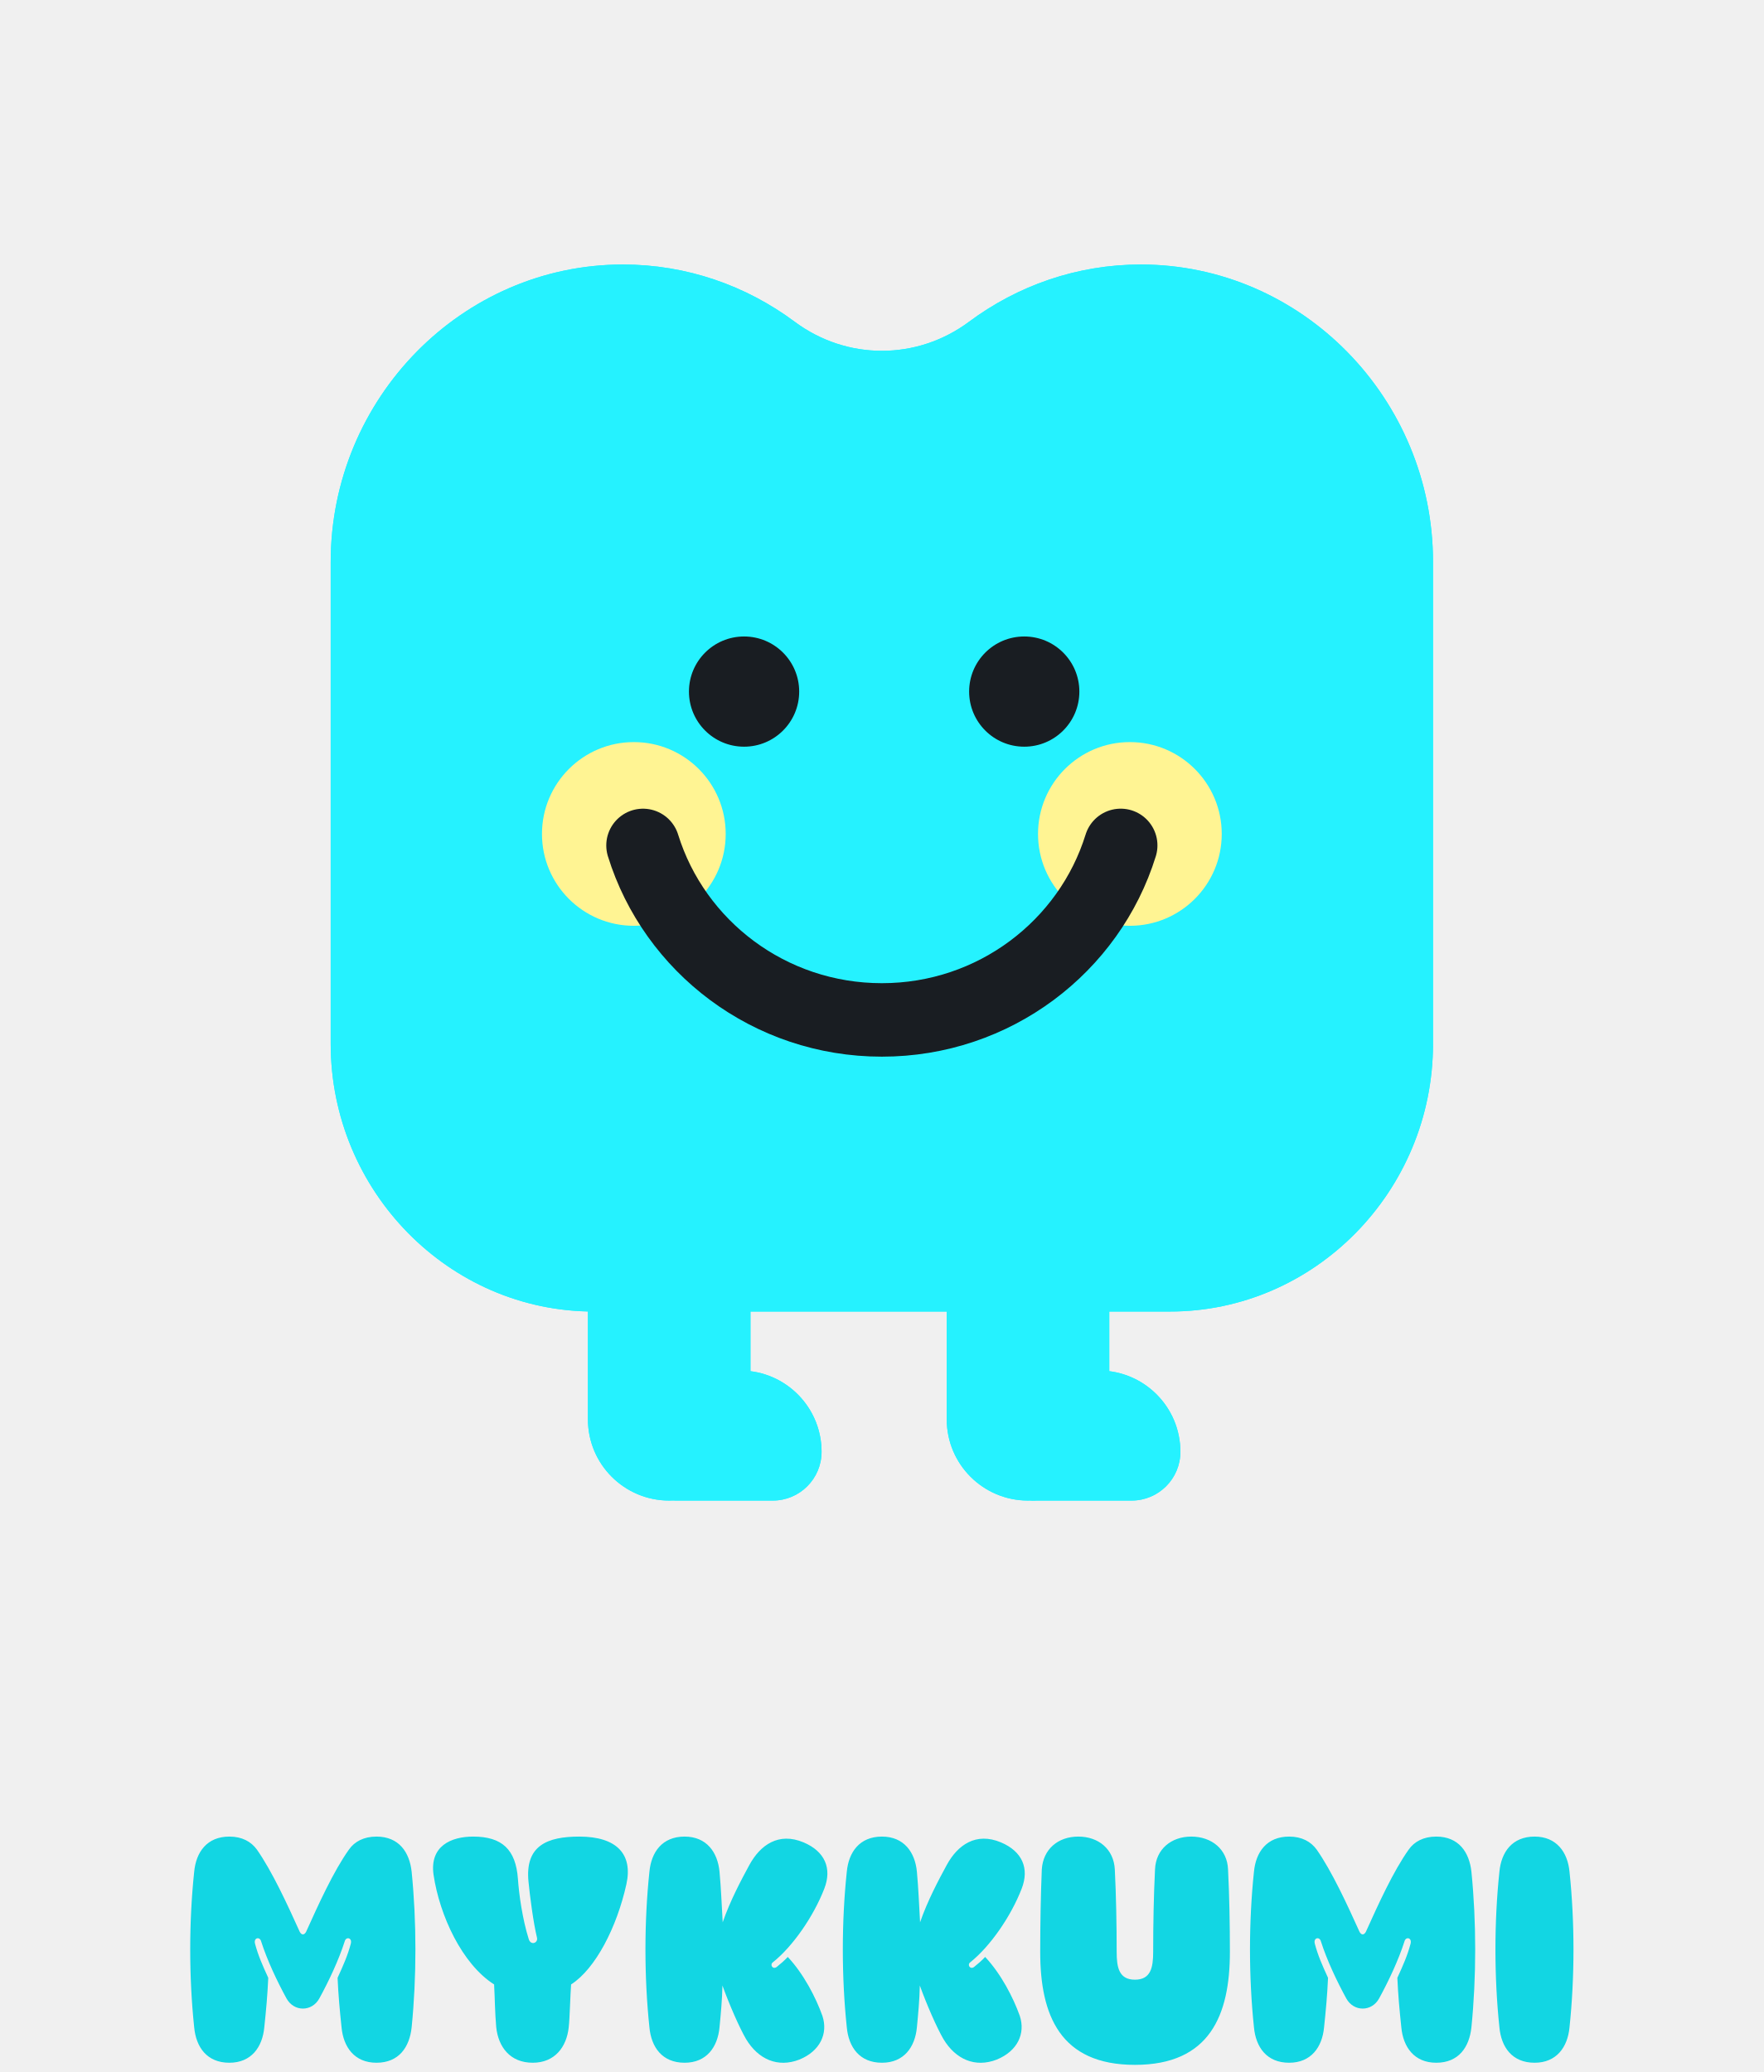
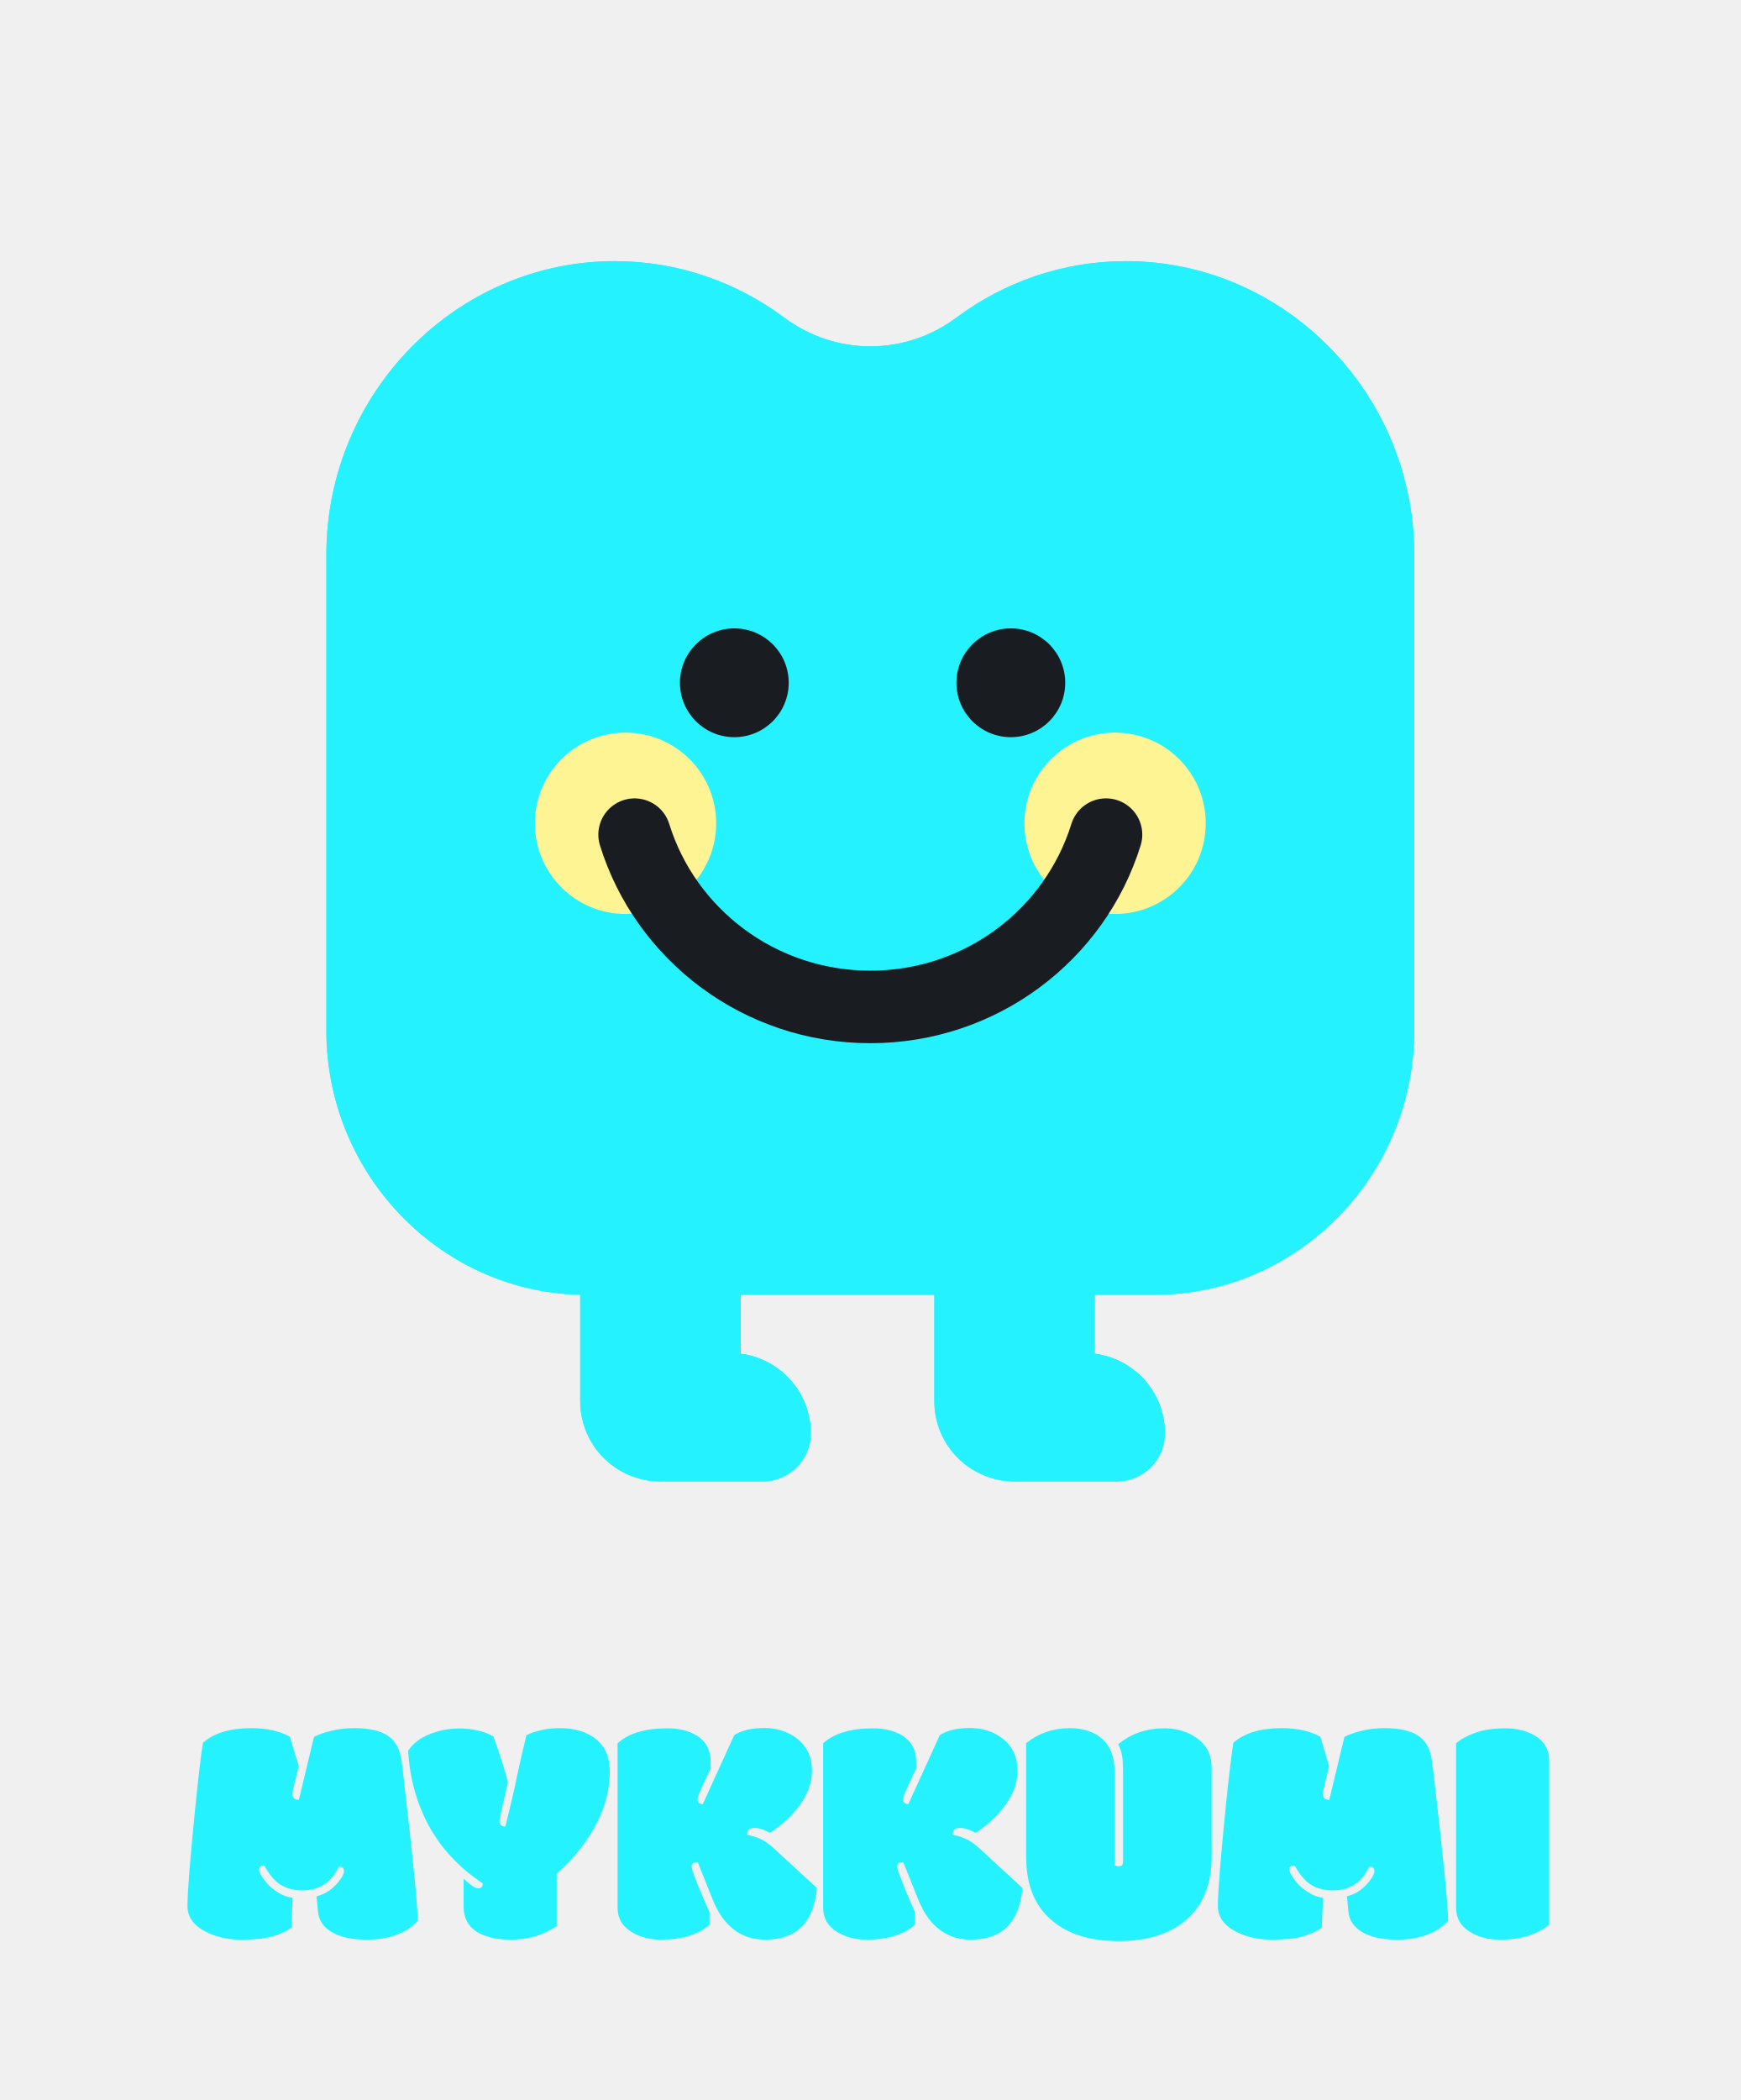
- <svg xmlns="http://www.w3.org/2000/svg" width="160" height="188" viewBox="0 0 160 188" fill="none">
-   <g clip-path="url(#clip0_1246_572)">
-     <path d="M24.336 179.456C24.264 181.04 24.144 182.36 23.976 183.944C23.808 185.744 22.8 187.16 20.808 187.16C18.768 187.16 17.784 185.744 17.616 183.944C17.136 179.384 17.136 174.368 17.616 169.832C17.784 168.056 18.768 166.64 20.808 166.64C21.96 166.64 22.776 167.096 23.304 167.816C24.696 169.808 26.064 172.784 27.192 175.28C27.36 175.592 27.6 175.592 27.768 175.28C28.896 172.784 30.24 169.808 31.656 167.816C32.16 167.096 33 166.64 34.152 166.64C36.192 166.64 37.152 168.056 37.344 169.832C37.8 174.368 37.8 179.384 37.344 183.944C37.152 185.744 36.192 187.16 34.152 187.16C32.16 187.16 31.152 185.744 30.984 183.944C30.816 182.36 30.696 181.04 30.624 179.456C31.152 178.304 31.536 177.44 31.824 176.36C31.968 175.808 31.392 175.688 31.272 176.144C30.72 177.872 29.808 179.792 28.968 181.328C28.296 182.552 26.664 182.552 25.992 181.328C25.152 179.792 24.24 177.872 23.688 176.144C23.568 175.688 22.992 175.808 23.136 176.36C23.424 177.44 23.808 178.304 24.336 179.456ZM44.825 180.056C41.921 178.208 39.881 173.816 39.329 170.096C38.969 167.504 40.913 166.64 42.929 166.64C45.545 166.64 46.793 167.816 46.985 170.48C47.081 171.872 47.393 174.128 47.969 175.952C48.161 176.552 48.833 176.288 48.713 175.808C48.377 174.416 48.065 171.992 47.945 170.744C47.609 167.456 49.649 166.64 52.553 166.64C55.961 166.64 57.425 168.248 56.825 170.96C55.961 174.872 54.017 178.64 51.809 180.056C51.737 180.944 51.689 183.104 51.593 183.944C51.401 185.744 50.321 187.16 48.329 187.16C46.265 187.16 45.209 185.72 45.017 183.944C44.897 182.6 44.897 181.4 44.825 180.056ZM65.537 180.152C65.513 181.448 65.393 182.696 65.273 183.944C65.105 185.744 64.097 187.16 62.105 187.16C60.065 187.16 59.081 185.744 58.913 183.944C58.433 179.384 58.433 174.368 58.913 169.832C59.081 168.056 60.065 166.64 62.105 166.64C64.097 166.64 65.105 168.056 65.273 169.832C65.417 171.392 65.465 172.784 65.561 174.416C66.233 172.472 67.241 170.576 67.985 169.208C68.969 167.408 70.625 166.208 72.905 167.168C74.825 167.984 75.497 169.52 74.777 171.368C73.793 173.912 71.897 176.624 70.121 178.04C69.809 178.256 70.097 178.736 70.457 178.472C70.817 178.184 71.153 177.896 71.465 177.56C72.905 179.096 74.009 181.232 74.609 182.912C75.137 184.52 74.393 186.104 72.521 186.872C70.553 187.64 68.777 186.848 67.673 185C67.073 183.968 66.161 181.88 65.537 180.152ZM83.443 180.152C83.419 181.448 83.299 182.696 83.179 183.944C83.011 185.744 82.003 187.16 80.011 187.16C77.971 187.16 76.987 185.744 76.819 183.944C76.339 179.384 76.339 174.368 76.819 169.832C76.987 168.056 77.971 166.64 80.011 166.64C82.003 166.64 83.011 168.056 83.179 169.832C83.323 171.392 83.371 172.784 83.467 174.416C84.139 172.472 85.147 170.576 85.891 169.208C86.875 167.408 88.531 166.208 90.811 167.168C92.731 167.984 93.403 169.52 92.683 171.368C91.699 173.912 89.803 176.624 88.027 178.04C87.715 178.256 88.003 178.736 88.363 178.472C88.723 178.184 89.059 177.896 89.371 177.56C90.811 179.096 91.915 181.232 92.515 182.912C93.043 184.52 92.299 186.104 90.427 186.872C88.459 187.64 86.683 186.848 85.579 185C84.979 183.968 84.067 181.88 83.443 180.152ZM102.957 187.352C96.165 187.352 94.365 182.84 94.365 177.104C94.365 174.632 94.413 171.992 94.509 169.616C94.629 167.792 95.973 166.64 97.821 166.64C99.669 166.64 101.037 167.792 101.133 169.616C101.253 171.992 101.301 174.632 101.301 177.104C101.301 178.52 101.517 179.624 102.957 179.624C104.397 179.624 104.613 178.52 104.613 177.104C104.613 174.632 104.661 171.992 104.781 169.616C104.853 167.792 106.245 166.64 108.069 166.64C109.917 166.64 111.333 167.792 111.405 169.616C111.525 171.992 111.573 174.632 111.573 177.104C111.573 182.84 109.749 187.352 102.957 187.352ZM120.476 179.456C120.404 181.04 120.284 182.36 120.116 183.944C119.948 185.744 118.94 187.16 116.948 187.16C114.908 187.16 113.924 185.744 113.756 183.944C113.276 179.384 113.276 174.368 113.756 169.832C113.924 168.056 114.908 166.64 116.948 166.64C118.1 166.64 118.916 167.096 119.444 167.816C120.836 169.808 122.204 172.784 123.332 175.28C123.5 175.592 123.74 175.592 123.908 175.28C125.036 172.784 126.38 169.808 127.796 167.816C128.3 167.096 129.14 166.64 130.292 166.64C132.332 166.64 133.292 168.056 133.484 169.832C133.94 174.368 133.94 179.384 133.484 183.944C133.292 185.744 132.332 187.16 130.292 187.16C128.3 187.16 127.292 185.744 127.124 183.944C126.956 182.36 126.836 181.04 126.764 179.456C127.292 178.304 127.676 177.44 127.964 176.36C128.108 175.808 127.532 175.688 127.412 176.144C126.86 177.872 125.948 179.792 125.108 181.328C124.436 182.552 122.804 182.552 122.132 181.328C121.292 179.792 120.38 177.872 119.828 176.144C119.708 175.688 119.132 175.808 119.276 176.36C119.564 177.44 119.948 178.304 120.476 179.456ZM136.022 183.944C135.542 179.384 135.542 174.368 136.022 169.832C136.19 168.056 137.174 166.64 139.214 166.64C141.206 166.64 142.214 168.056 142.382 169.832C142.862 174.368 142.862 179.384 142.382 183.944C142.214 185.744 141.206 187.16 139.214 187.16C137.174 187.16 136.19 185.744 136.022 183.944Z" fill="#12D6E3" />
-     <mask id="mask0_1246_572" style="mask-type:luminance" maskUnits="userSpaceOnUse" x="0" y="0" width="160" height="160">
-       <path d="M160 0H0V160H160V0Z" fill="white" />
-     </mask>
-     <g mask="url(#mask0_1246_572)">
-       <path d="M103.494 24C97.681 24 92.29 25.93 87.908 29.193C83.183 32.711 76.817 32.711 72.093 29.193C67.712 25.93 62.321 24 56.508 24C41.928 24 30 36.145 30 50.989V94.71C30 108.069 40.735 119 53.857 119H106.143C119.265 119 130 108.069 130 94.71V50.989C130.002 36.145 118.073 24 103.494 24Z" fill="#25F2FF" />
-       <path d="M67.5 67.75C70.261 67.75 72.5 65.511 72.5 62.75C72.5 59.989 70.261 57.75 67.5 57.75C64.739 57.75 62.5 59.989 62.5 62.75C62.5 65.511 64.739 67.75 67.5 67.75Z" fill="#191D22" />
-       <path d="M92.917 67.75C95.678 67.75 97.917 65.511 97.917 62.75C97.917 59.989 95.678 57.75 92.917 57.75C90.155 57.75 87.917 59.989 87.917 62.75C87.917 65.511 90.155 67.75 92.917 67.75Z" fill="#191D22" />
-       <path d="M102.5 84C107.102 84 110.833 80.269 110.833 75.667C110.833 71.064 107.102 67.333 102.5 67.333C97.898 67.333 94.167 71.064 94.167 75.667C94.167 80.269 97.898 84 102.5 84Z" fill="#FFF493" />
-       <path d="M57.5 84C62.102 84 65.833 80.269 65.833 75.667C65.833 71.064 62.102 67.333 57.5 67.333C52.898 67.333 49.167 71.064 49.167 75.667C49.167 80.269 52.898 84 57.5 84Z" fill="#FFF493" />
-       <path d="M101.667 76.707C98.826 85.874 90.2 92.541 80 92.541C69.8 92.541 61.175 85.876 58.333 76.709" stroke="#191D22" stroke-width="6.667" stroke-miterlimit="10" stroke-linecap="round" />
-       <path fill-rule="evenodd" clip-rule="evenodd" d="M60.707 111.083C64.779 111.083 68.08 114.384 68.08 118.456V124.412C71.715 124.866 74.531 127.97 74.531 131.728C74.531 134.17 72.549 136.152 70.107 136.152H61.26C61.199 136.152 61.138 136.149 61.078 136.143C60.955 136.149 60.831 136.152 60.707 136.152C56.635 136.152 53.334 132.851 53.334 128.779V118.456C53.334 114.384 56.635 111.083 60.707 111.083Z" fill="#25F2FF" />
-       <path d="M100.631 118.456C100.631 114.384 97.33 111.083 93.258 111.083C89.186 111.083 85.885 114.384 85.885 118.456V128.779C85.885 132.851 89.186 136.152 93.258 136.152C97.33 136.152 100.631 132.851 100.631 128.779V118.456Z" fill="#25F2FF" />
-       <path d="M93.811 124.355H99.71C103.78 124.355 107.083 127.658 107.083 131.728C107.083 134.17 105.101 136.152 102.659 136.152H93.811C92.835 136.152 92.041 135.359 92.041 134.382V126.124C92.041 125.148 92.835 124.355 93.811 124.355Z" fill="#25F2FF" />
-       <path d="M103.494 24C97.681 24 92.29 25.93 87.908 29.193C83.183 32.711 76.817 32.711 72.093 29.193C67.712 25.93 62.321 24 56.508 24C41.928 24 30 36.145 30 50.989V94.71C30 108.069 40.735 119 53.857 119H106.143C119.265 119 130 108.069 130 94.71V50.989C130.002 36.145 118.073 24 103.494 24Z" fill="#25F2FF" />
-       <path d="M67.5 67.75C70.261 67.75 72.5 65.511 72.5 62.75C72.5 59.989 70.261 57.75 67.5 57.75C64.739 57.75 62.5 59.989 62.5 62.75C62.5 65.511 64.739 67.75 67.5 67.75Z" fill="#191D22" />
-       <path d="M92.917 67.75C95.678 67.75 97.917 65.511 97.917 62.75C97.917 59.989 95.678 57.75 92.917 57.75C90.155 57.75 87.917 59.989 87.917 62.75C87.917 65.511 90.155 67.75 92.917 67.75Z" fill="#191D22" />
-       <path d="M102.5 84C107.102 84 110.833 80.269 110.833 75.667C110.833 71.064 107.102 67.333 102.5 67.333C97.898 67.333 94.167 71.064 94.167 75.667C94.167 80.269 97.898 84 102.5 84Z" fill="#FFF493" />
-       <path d="M57.5 84C62.102 84 65.833 80.269 65.833 75.667C65.833 71.064 62.102 67.333 57.5 67.333C52.898 67.333 49.167 71.064 49.167 75.667C49.167 80.269 52.898 84 57.5 84Z" fill="#FFF493" />
-       <path d="M101.667 76.707C98.826 85.874 90.2 92.541 80 92.541C69.8 92.541 61.175 85.876 58.333 76.709" stroke="#191D22" stroke-width="6.667" stroke-miterlimit="10" stroke-linecap="round" />
-       <path fill-rule="evenodd" clip-rule="evenodd" d="M60.707 111.083C64.779 111.083 68.08 114.384 68.08 118.456V124.412C71.715 124.866 74.531 127.97 74.531 131.728C74.531 134.17 72.549 136.152 70.107 136.152H61.26C61.199 136.152 61.138 136.149 61.078 136.143C60.955 136.149 60.831 136.152 60.707 136.152C56.635 136.152 53.334 132.851 53.334 128.779V118.456C53.334 114.384 56.635 111.083 60.707 111.083Z" fill="#25F2FF" />
-       <path d="M100.631 118.456C100.631 114.384 97.33 111.083 93.258 111.083C89.186 111.083 85.885 114.384 85.885 118.456V128.779C85.885 132.851 89.186 136.152 93.258 136.152C97.33 136.152 100.631 132.851 100.631 128.779V118.456Z" fill="#25F2FF" />
-       <path d="M93.811 124.355H99.71C103.78 124.355 107.083 127.658 107.083 131.728C107.083 134.17 105.101 136.152 102.659 136.152H93.811C92.835 136.152 92.041 135.359 92.041 134.382V126.124C92.041 125.148 92.835 124.355 93.811 124.355Z" fill="#25F2FF" />
-     </g>
+ <svg xmlns="http://www.w3.org/2000/svg" width="160" height="193" viewBox="0 0 160 193" fill="none">
+   <path d="M33.711 178.264C32.373 178.264 31.323 178.044 30.561 177.604C29.741 177.146 29.297 176.496 29.229 175.656L29.097 174.279C29.995 174.064 30.752 173.508 31.367 172.609C31.533 172.355 31.616 172.136 31.616 171.95C31.616 171.696 31.489 171.569 31.235 171.569H31.191C31.182 171.579 31.162 171.584 31.133 171.584C30.449 173.02 29.341 173.737 27.808 173.737C27.026 173.737 26.357 173.566 25.801 173.225C25.254 172.883 24.751 172.292 24.292 171.452H24.204C23.94 171.452 23.809 171.564 23.809 171.789C23.809 171.945 23.867 172.121 23.984 172.316C24.375 172.971 24.863 173.483 25.449 173.854C25.908 174.167 26.392 174.353 26.899 174.411L26.782 177.18C26.196 177.561 25.576 177.834 24.922 178C24.277 178.176 23.355 178.264 22.153 178.264C20.962 178.264 19.898 178.029 18.96 177.561C17.808 176.984 17.231 176.184 17.231 175.158C17.231 173.879 17.485 170.72 17.993 165.681C18.267 163.054 18.486 161.218 18.652 160.173C19.658 159.274 21.143 158.825 23.105 158.825C24.531 158.825 25.713 159.089 26.65 159.616L27.456 162.312L26.943 164.465C26.904 164.611 26.885 164.753 26.885 164.89C26.885 165.231 27.08 165.407 27.471 165.417L28.862 159.631C29.263 159.416 29.785 159.23 30.43 159.074C31.074 158.908 31.777 158.825 32.539 158.825C33.965 158.825 35.02 159.069 35.703 159.558C36.397 160.036 36.807 160.847 36.934 161.989C36.963 162.204 37.007 162.561 37.065 163.059C37.954 170.695 38.398 175.192 38.398 176.55C37.315 177.692 35.752 178.264 33.711 178.264ZM43.965 173.547C44.238 173.547 44.375 173.396 44.375 173.093C42.217 171.657 40.566 169.895 39.424 167.805C38.291 165.715 37.656 163.41 37.52 160.891C37.959 160.236 38.613 159.733 39.482 159.382C40.361 159.03 41.265 158.854 42.192 158.854C43.413 158.854 44.463 159.094 45.342 159.572C45.889 161.047 46.338 162.453 46.69 163.791C46.211 165.9 45.972 166.955 45.972 166.955C45.933 167.102 45.913 167.238 45.913 167.365C45.913 167.697 46.089 167.863 46.44 167.863C46.558 167.492 46.831 166.369 47.261 164.494C47.368 164.016 47.51 163.352 47.685 162.502C47.871 161.643 48.105 160.632 48.389 159.47C49.287 159.04 50.312 158.825 51.465 158.825C52.861 158.825 53.975 159.167 54.805 159.851C55.635 160.524 56.05 161.501 56.05 162.78C56.05 164.655 55.523 166.481 54.468 168.259C53.638 169.665 52.539 170.979 51.172 172.199V177.033C50.361 177.531 49.634 177.858 48.989 178.015C48.345 178.181 47.666 178.264 46.953 178.264C45.605 178.264 44.546 178.01 43.774 177.502C43.003 176.994 42.617 176.237 42.617 175.231V172.653C42.793 172.829 43.018 173.024 43.291 173.239C43.565 173.444 43.789 173.547 43.965 173.547ZM65.322 161.887V162.546C64.932 163.356 64.634 163.991 64.429 164.45C64.224 164.899 64.121 165.207 64.121 165.373C64.121 165.656 64.282 165.798 64.605 165.798L67.49 159.47C68.164 159.03 69.082 158.811 70.244 158.811C71.416 158.811 72.422 159.133 73.262 159.777C74.18 160.5 74.639 161.486 74.639 162.736C74.639 163.781 74.282 164.812 73.569 165.827C72.856 166.833 71.924 167.707 70.772 168.449C70.234 168.146 69.751 167.995 69.321 167.995C68.892 167.995 68.677 168.205 68.677 168.625C69.126 168.713 69.531 168.84 69.893 169.006C70.264 169.162 70.698 169.47 71.196 169.929L75.093 173.518C74.81 176.682 73.228 178.264 70.347 178.264C69.282 178.264 68.369 177.99 67.607 177.443C66.709 176.809 66.006 175.842 65.498 174.543L64.136 171.145H64.062C63.74 171.145 63.579 171.281 63.579 171.555C63.579 171.73 63.716 172.155 63.989 172.829C64.263 173.562 64.673 174.538 65.22 175.759V176.887C64.194 177.805 62.705 178.264 60.752 178.264C59.697 178.264 58.794 178.024 58.042 177.546C57.192 177.028 56.768 176.291 56.768 175.334V160.217C57.773 159.299 59.302 158.84 61.352 158.84C62.417 158.84 63.32 159.064 64.062 159.514C64.902 160.051 65.322 160.842 65.322 161.887ZM84.219 161.887V162.546C83.828 163.356 83.53 163.991 83.325 164.45C83.12 164.899 83.018 165.207 83.018 165.373C83.018 165.656 83.179 165.798 83.501 165.798L86.387 159.47C87.061 159.03 87.978 158.811 89.141 158.811C90.312 158.811 91.318 159.133 92.158 159.777C93.076 160.5 93.535 161.486 93.535 162.736C93.535 163.781 93.179 164.812 92.466 165.827C91.753 166.833 90.82 167.707 89.668 168.449C89.131 168.146 88.647 167.995 88.218 167.995C87.788 167.995 87.573 168.205 87.573 168.625C88.022 168.713 88.428 168.84 88.789 169.006C89.16 169.162 89.595 169.47 90.093 169.929L93.989 173.518C93.706 176.682 92.124 178.264 89.243 178.264C88.179 178.264 87.266 177.99 86.504 177.443C85.606 176.809 84.902 175.842 84.394 174.543L83.032 171.145H82.959C82.637 171.145 82.476 171.281 82.476 171.555C82.476 171.73 82.612 172.155 82.886 172.829C83.159 173.562 83.569 174.538 84.116 175.759V176.887C83.091 177.805 81.602 178.264 79.648 178.264C78.594 178.264 77.69 178.024 76.939 177.546C76.089 177.028 75.664 176.291 75.664 175.334V160.217C76.67 159.299 78.198 158.84 80.249 158.84C81.314 158.84 82.217 159.064 82.959 159.514C83.799 160.051 84.219 160.842 84.219 161.887ZM107.041 158.84C108.213 158.84 109.229 159.157 110.088 159.792C110.947 160.427 111.377 161.33 111.377 162.502V170.646C111.377 173.127 110.62 175.041 109.106 176.389C107.593 177.727 105.498 178.396 102.822 178.396C100.156 178.396 98.081 177.736 96.597 176.418C95.083 175.1 94.326 173.176 94.326 170.646V160.202C95.478 159.284 96.811 158.825 98.325 158.825C99.595 158.825 100.601 159.162 101.343 159.836C102.085 160.5 102.456 161.511 102.456 162.868V171.408C102.563 171.486 102.686 171.525 102.822 171.525C102.969 171.525 103.071 171.491 103.13 171.423C103.198 171.345 103.232 171.203 103.232 170.998V162.854C103.232 162.238 103.203 161.75 103.145 161.389C103.086 161.027 102.969 160.666 102.793 160.305C103.965 159.328 105.381 158.84 107.041 158.84ZM128.428 178.264C127.09 178.264 126.04 178.044 125.278 177.604C124.458 177.146 124.014 176.496 123.945 175.656L123.813 174.279C124.712 174.064 125.469 173.508 126.084 172.609C126.25 172.355 126.333 172.136 126.333 171.95C126.333 171.696 126.206 171.569 125.952 171.569H125.908C125.898 171.579 125.879 171.584 125.85 171.584C125.166 173.02 124.058 173.737 122.524 173.737C121.743 173.737 121.074 173.566 120.518 173.225C119.971 172.883 119.468 172.292 119.009 171.452H118.921C118.657 171.452 118.525 171.564 118.525 171.789C118.525 171.945 118.584 172.121 118.701 172.316C119.092 172.971 119.58 173.483 120.166 173.854C120.625 174.167 121.108 174.353 121.616 174.411L121.499 177.18C120.913 177.561 120.293 177.834 119.639 178C118.994 178.176 118.071 178.264 116.87 178.264C115.679 178.264 114.614 178.029 113.677 177.561C112.524 176.984 111.948 176.184 111.948 175.158C111.948 173.879 112.202 170.72 112.71 165.681C112.983 163.054 113.203 161.218 113.369 160.173C114.375 159.274 115.859 158.825 117.822 158.825C119.248 158.825 120.43 159.089 121.367 159.616L122.173 162.312L121.66 164.465C121.621 164.611 121.602 164.753 121.602 164.89C121.602 165.231 121.797 165.407 122.188 165.417L123.579 159.631C123.979 159.416 124.502 159.23 125.146 159.074C125.791 158.908 126.494 158.825 127.256 158.825C128.682 158.825 129.736 159.069 130.42 159.558C131.113 160.036 131.523 160.847 131.65 161.989C131.68 162.204 131.724 162.561 131.782 163.059C132.671 170.695 133.115 175.192 133.115 176.55C132.031 177.692 130.469 178.264 128.428 178.264ZM142.402 161.755V176.887C141.953 177.277 141.353 177.604 140.601 177.868C139.849 178.132 138.936 178.264 137.861 178.264C136.787 178.264 135.874 178.024 135.122 177.546C134.272 177.028 133.848 176.296 133.848 175.349V160.217C134.297 159.826 134.897 159.499 135.649 159.235C136.401 158.972 137.31 158.84 138.374 158.84C139.438 158.84 140.361 159.074 141.143 159.543C141.982 160.08 142.402 160.817 142.402 161.755Z" fill="#25F2FF" />
+   <g clip-path="url(#clip0_2146_1807)">
+     <path d="M103.494 24C97.681 24 92.29 25.93 87.908 29.193C83.183 32.711 76.817 32.711 72.093 29.193C67.712 25.93 62.321 24 56.508 24C41.928 24 30 36.145 30 50.989V94.71C30 108.069 40.735 119 53.857 119H106.143C119.265 119 130 108.069 130 94.71V50.989C130.002 36.145 118.073 24 103.494 24Z" fill="#25F2FF" />
+     <path d="M67.5 67.75C70.261 67.75 72.5 65.511 72.5 62.75C72.5 59.989 70.261 57.75 67.5 57.75C64.739 57.75 62.5 59.989 62.5 62.75C62.5 65.511 64.739 67.75 67.5 67.75Z" fill="#191D22" />
+     <path d="M92.917 67.75C95.678 67.75 97.917 65.511 97.917 62.75C97.917 59.989 95.678 57.75 92.917 57.75C90.155 57.75 87.917 59.989 87.917 62.75C87.917 65.511 90.155 67.75 92.917 67.75Z" fill="#191D22" />
+     <circle cx="102.5" cy="75.667" r="8.333" fill="#FFF493" />
+     <circle cx="57.5" cy="75.667" r="8.333" fill="#FFF493" />
+     <path d="M101.667 76.707C98.826 85.874 90.2 92.541 80 92.541C69.8 92.541 61.175 85.876 58.333 76.709" stroke="#191D22" stroke-width="6.667" stroke-miterlimit="10" stroke-linecap="round" />
+     <path fill-rule="evenodd" clip-rule="evenodd" d="M60.707 111.083C64.779 111.083 68.08 114.384 68.08 118.456V124.412C71.715 124.866 74.531 127.97 74.531 131.728C74.531 134.17 72.549 136.152 70.107 136.152H61.26C61.199 136.152 61.138 136.149 61.078 136.143C60.955 136.149 60.831 136.152 60.707 136.152C56.635 136.152 53.334 132.851 53.334 128.779V118.456C53.334 114.384 56.635 111.083 60.707 111.083Z" fill="#25F2FF" />
+     <path d="M100.631 118.456C100.631 114.384 97.33 111.083 93.258 111.083C89.186 111.083 85.885 114.384 85.885 118.456V128.779C85.885 132.851 89.186 136.152 93.258 136.152C97.33 136.152 100.631 132.851 100.631 128.779V118.456Z" fill="#25F2FF" />
+     <path d="M93.811 124.355H99.71C103.78 124.355 107.083 127.658 107.083 131.728C107.083 134.17 105.101 136.152 102.659 136.152H93.811C92.835 136.152 92.041 135.359 92.041 134.382V126.124C92.041 125.148 92.835 124.355 93.811 124.355Z" fill="#25F2FF" />
+     <path d="M103.494 24C97.681 24 92.29 25.93 87.908 29.193C83.183 32.711 76.817 32.711 72.093 29.193C67.712 25.93 62.321 24 56.508 24C41.928 24 30 36.145 30 50.989V94.71C30 108.069 40.735 119 53.857 119H106.143C119.265 119 130 108.069 130 94.71V50.989C130.002 36.145 118.073 24 103.494 24Z" fill="#25F2FF" />
+     <path d="M67.5 67.75C70.261 67.75 72.5 65.511 72.5 62.75C72.5 59.989 70.261 57.75 67.5 57.75C64.739 57.75 62.5 59.989 62.5 62.75C62.5 65.511 64.739 67.75 67.5 67.75Z" fill="#191D22" />
+     <path d="M92.917 67.75C95.678 67.75 97.917 65.511 97.917 62.75C97.917 59.989 95.678 57.75 92.917 57.75C90.155 57.75 87.917 59.989 87.917 62.75C87.917 65.511 90.155 67.75 92.917 67.75Z" fill="#191D22" />
+     <circle cx="102.5" cy="75.667" r="8.333" fill="#FFF493" />
+     <circle cx="57.5" cy="75.667" r="8.333" fill="#FFF493" />
+     <path d="M101.667 76.707C98.826 85.874 90.2 92.541 80 92.541C69.8 92.541 61.175 85.876 58.333 76.709" stroke="#191D22" stroke-width="6.667" stroke-miterlimit="10" stroke-linecap="round" />
+     <path fill-rule="evenodd" clip-rule="evenodd" d="M60.707 111.083C64.779 111.083 68.08 114.384 68.08 118.456V124.412C71.715 124.866 74.531 127.97 74.531 131.728C74.531 134.17 72.549 136.152 70.107 136.152H61.26C61.199 136.152 61.138 136.149 61.078 136.143C60.955 136.149 60.831 136.152 60.707 136.152C56.635 136.152 53.334 132.851 53.334 128.779V118.456C53.334 114.384 56.635 111.083 60.707 111.083Z" fill="#25F2FF" />
+     <path d="M100.631 118.456C100.631 114.384 97.33 111.083 93.258 111.083C89.186 111.083 85.885 114.384 85.885 118.456V128.779C85.885 132.851 89.186 136.152 93.258 136.152C97.33 136.152 100.631 132.851 100.631 128.779V118.456Z" fill="#25F2FF" />
+     <path d="M93.811 124.355H99.71C103.78 124.355 107.083 127.658 107.083 131.728C107.083 134.17 105.101 136.152 102.659 136.152H93.811C92.835 136.152 92.041 135.359 92.041 134.382V126.124C92.041 125.148 92.835 124.355 93.811 124.355Z" fill="#25F2FF" />
  </g>
  <defs>
-     <clipPath id="clip0_1246_572">
-       <rect width="160" height="188" fill="white" />
+     <clipPath id="clip0_2146_1807">
+       <rect width="160" height="160" fill="white" />
    </clipPath>
  </defs>
</svg>
